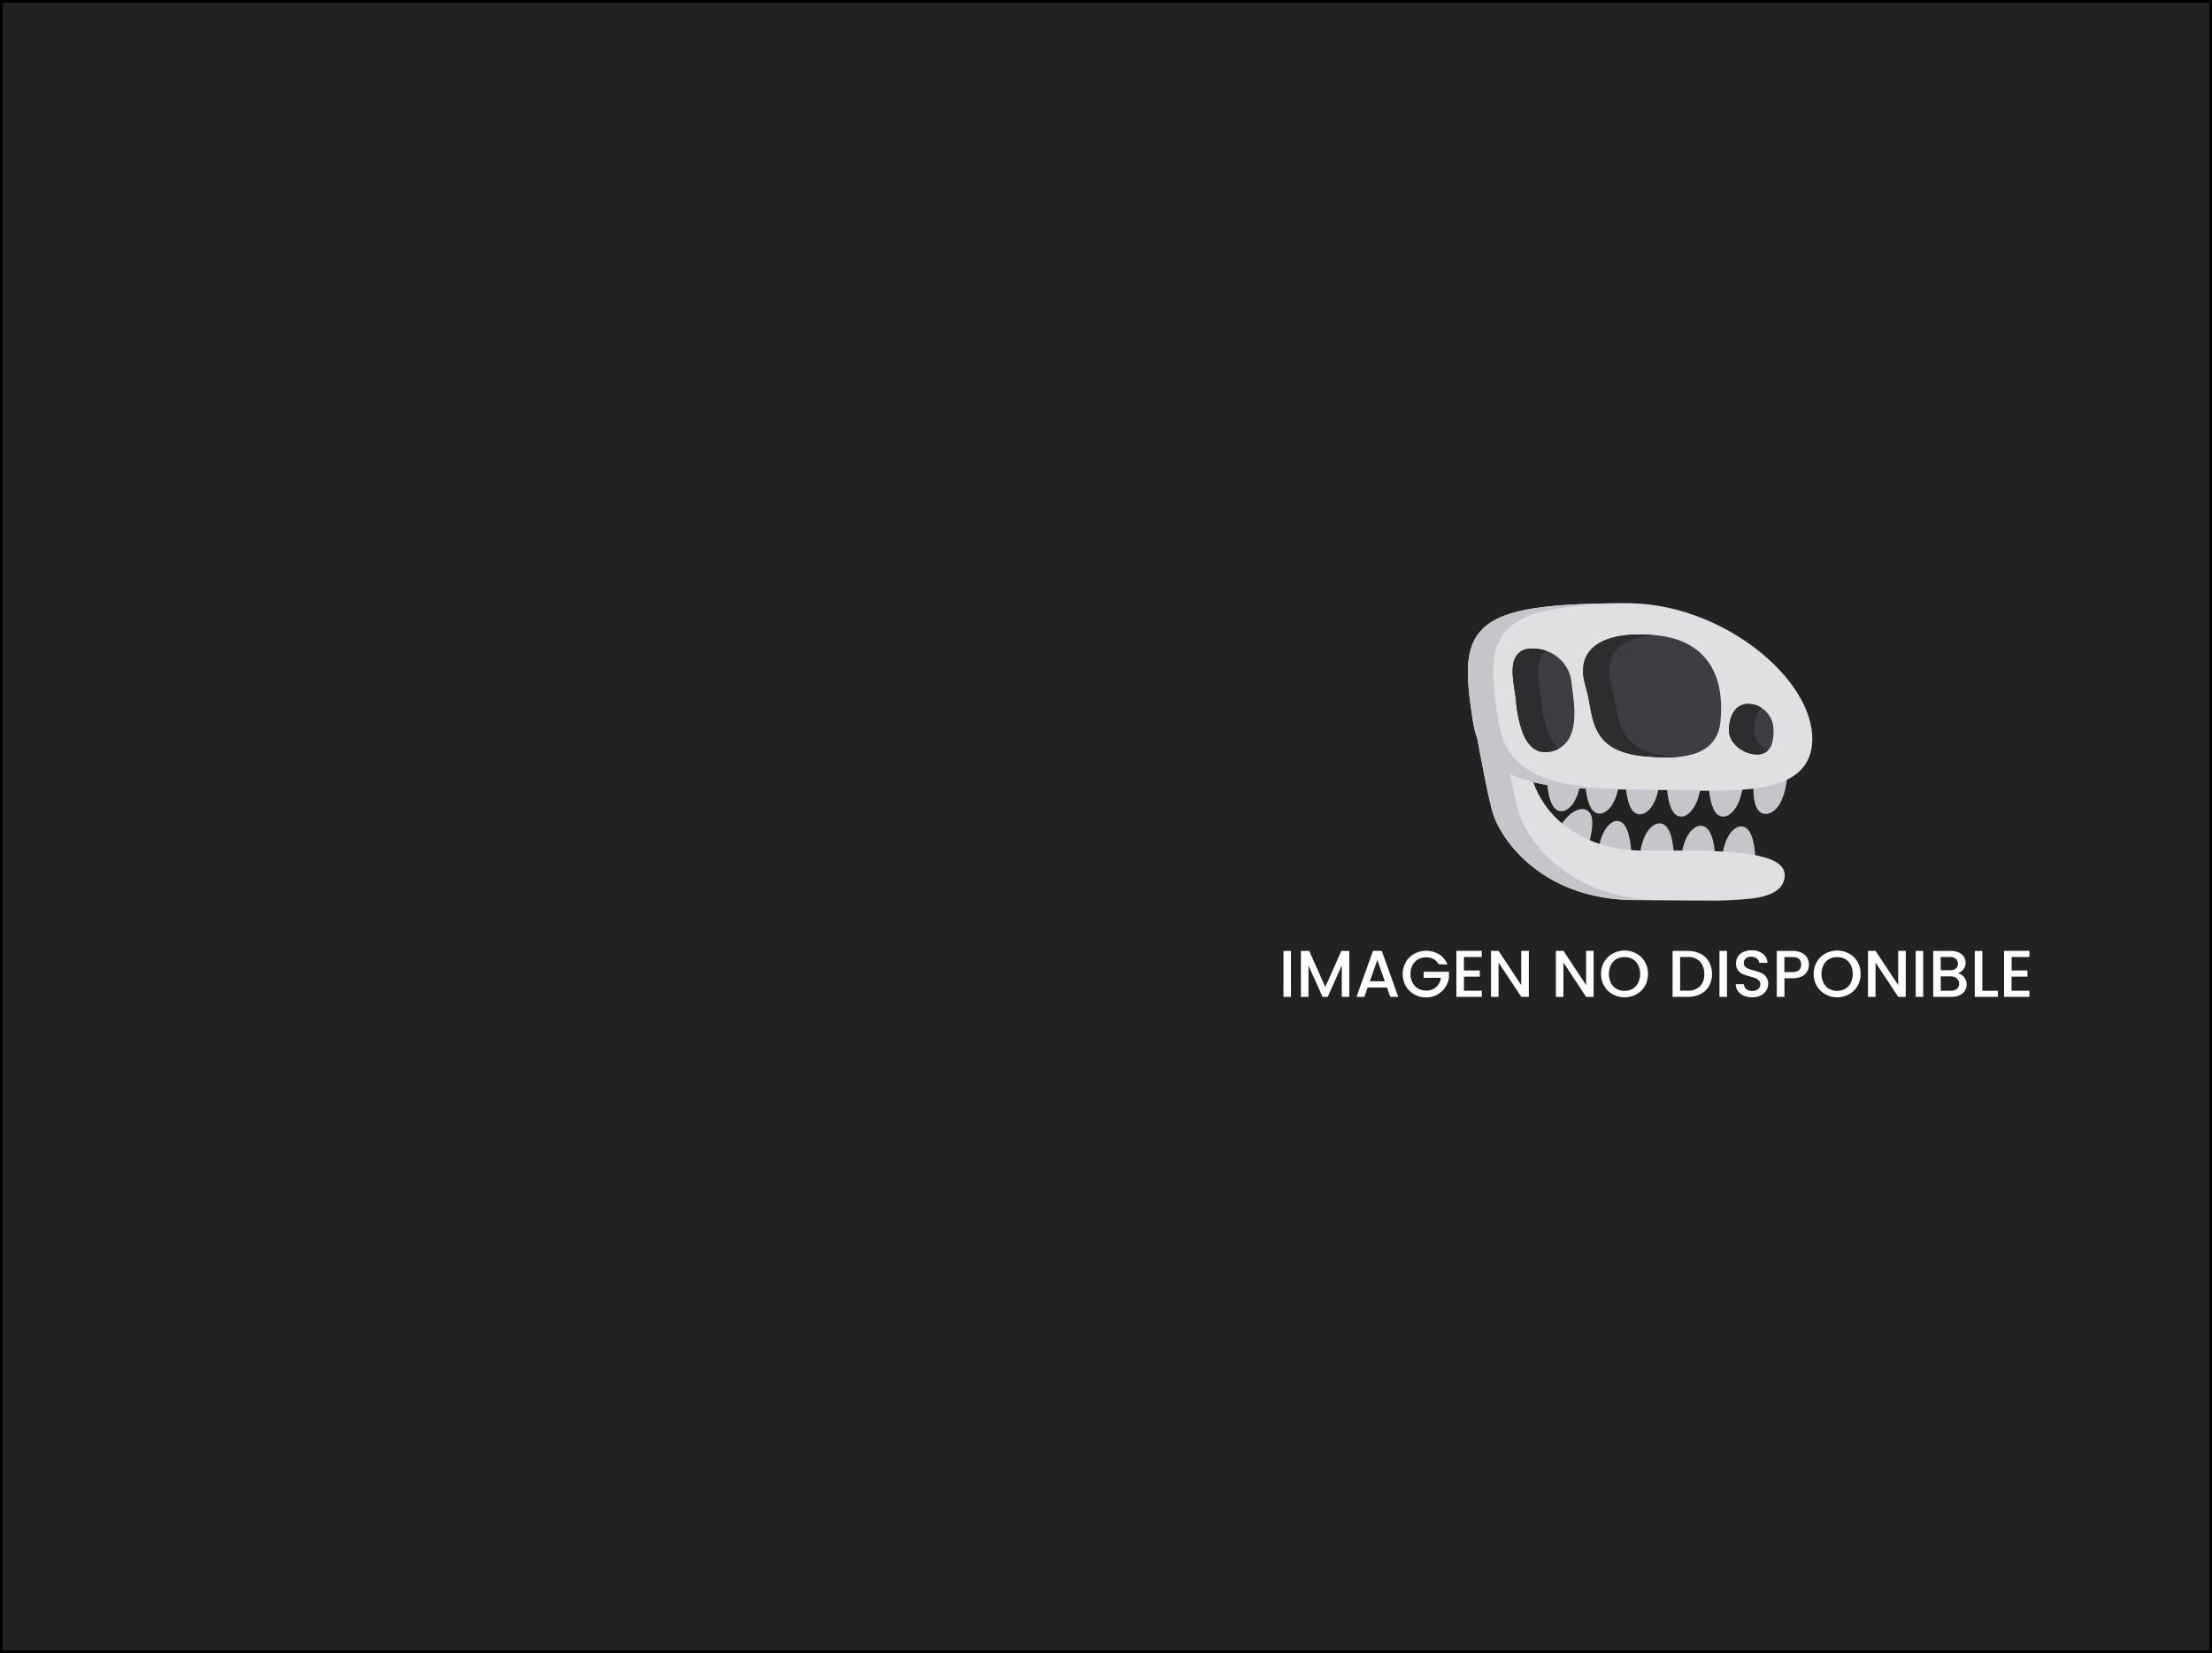
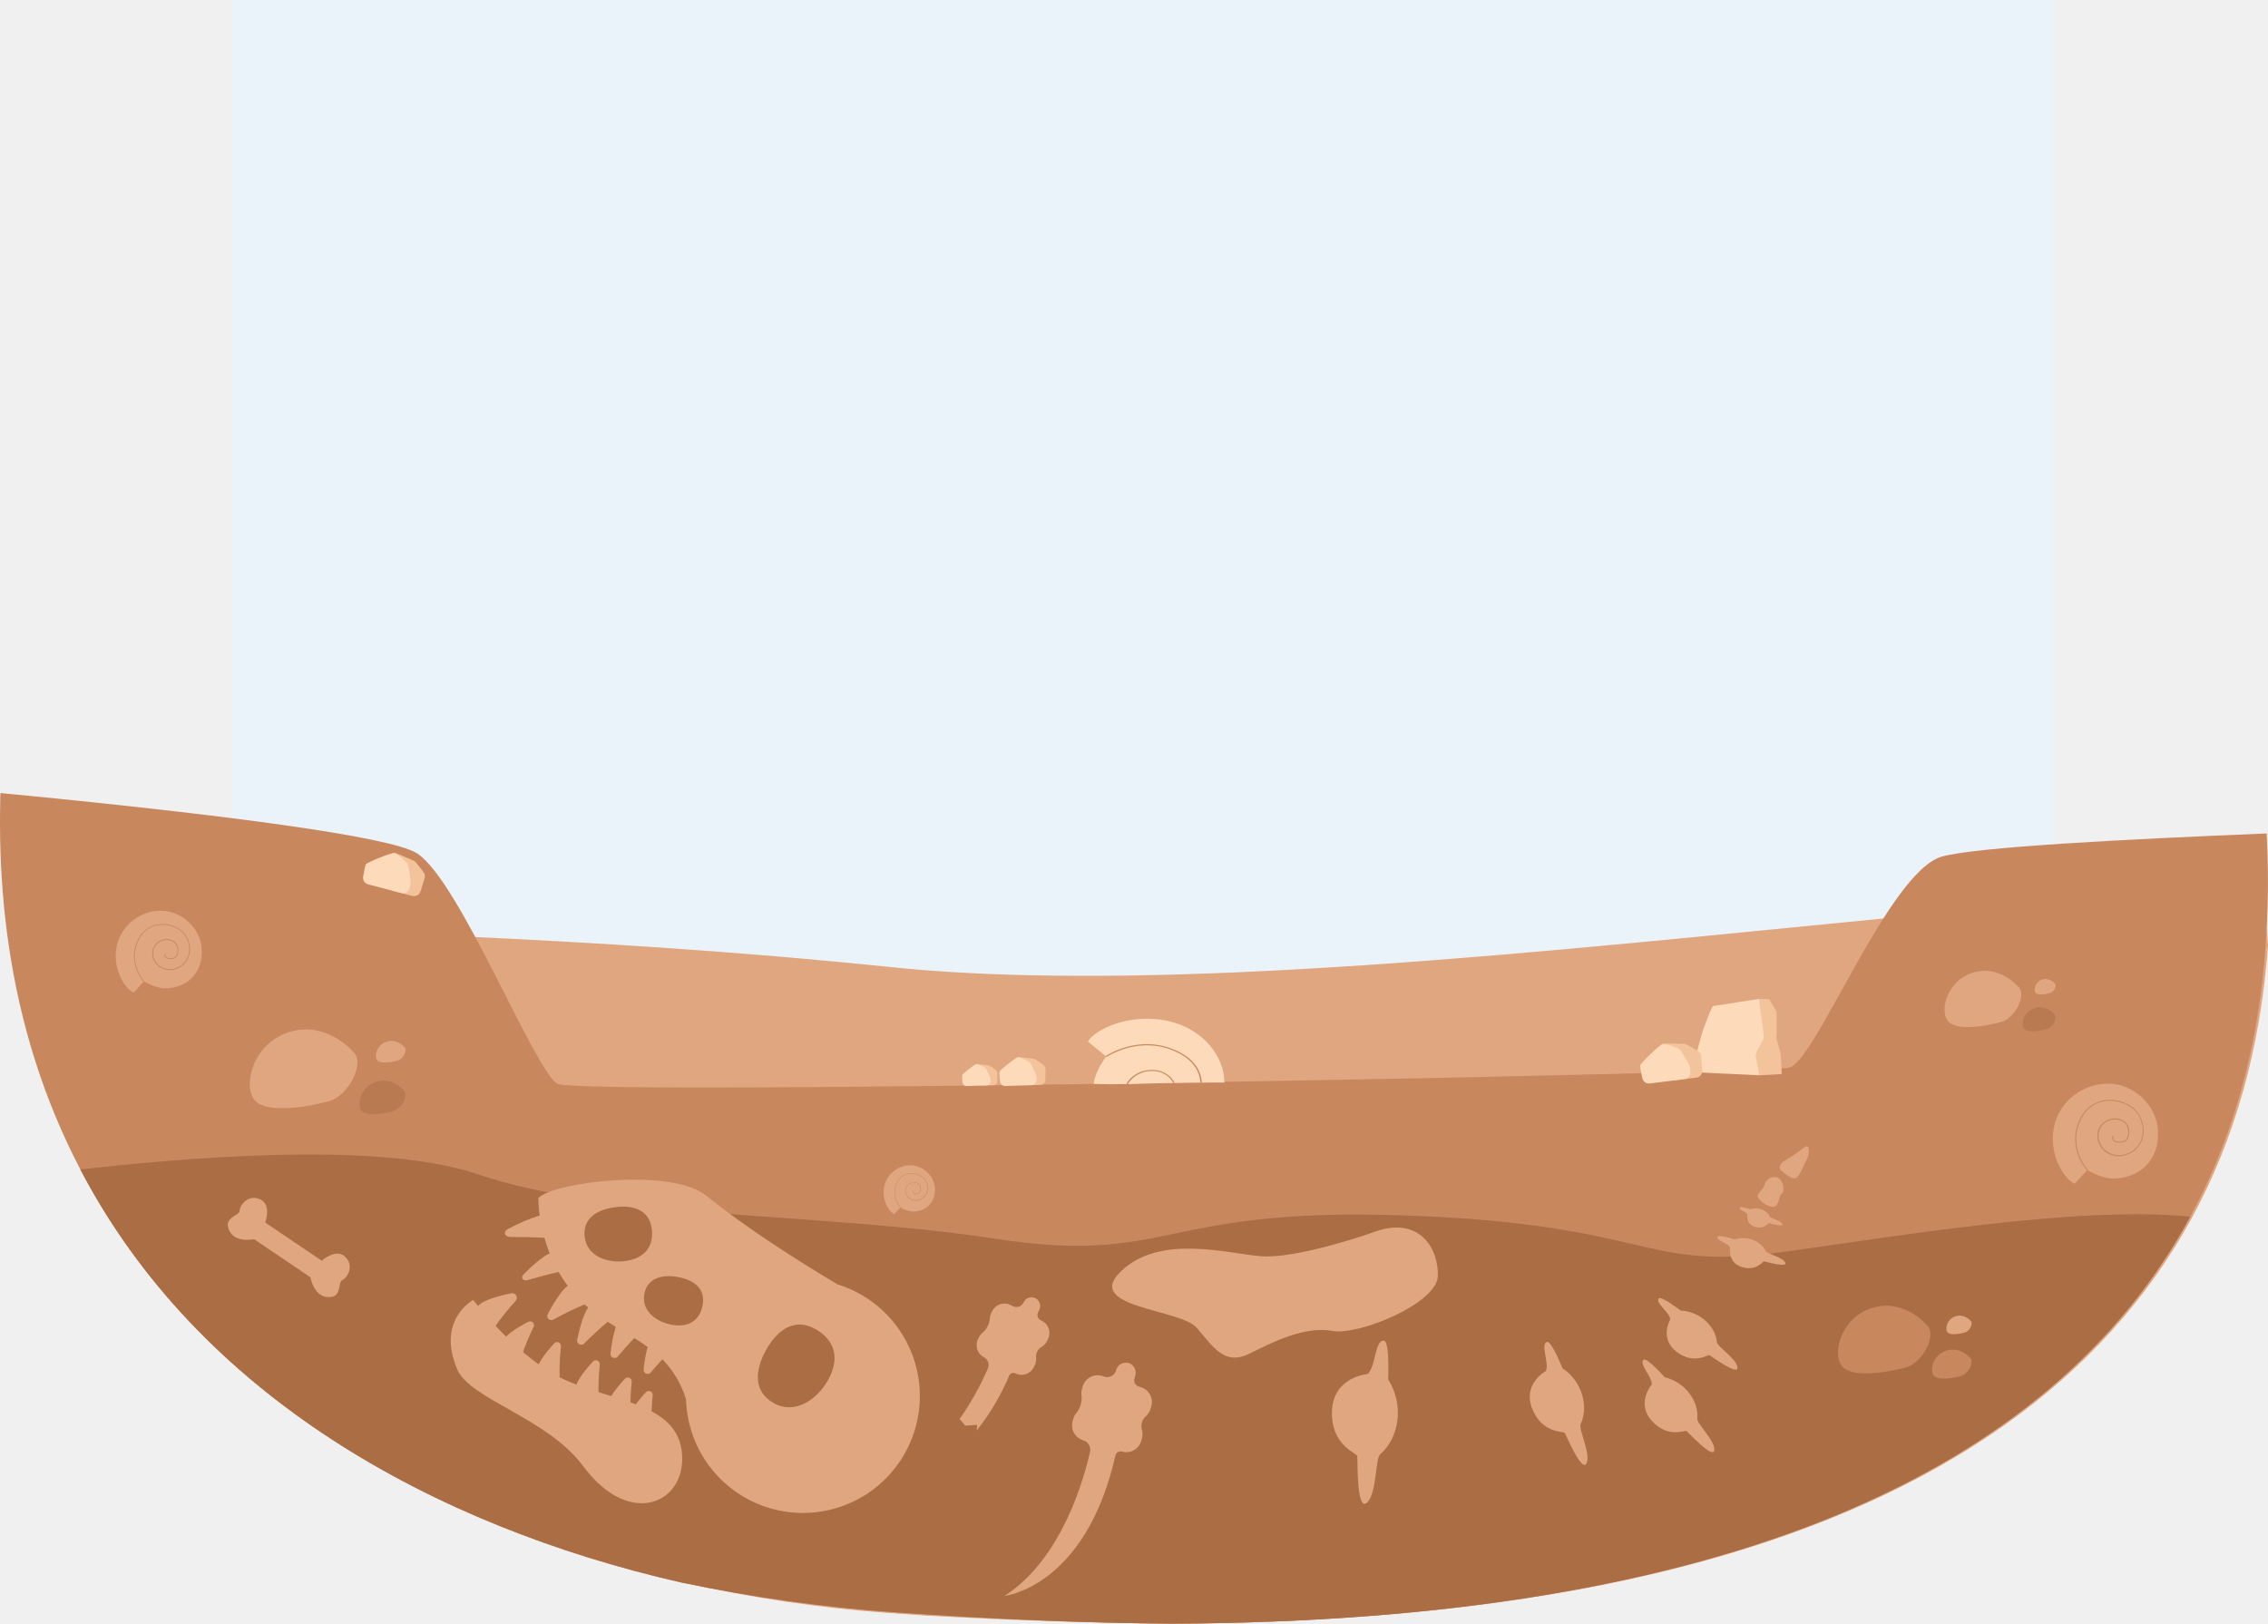
- <svg xmlns="http://www.w3.org/2000/svg" id="Capa_1" data-name="Capa 1" viewBox="0 0 803 600">
+ <svg xmlns="http://www.w3.org/2000/svg" id="Capa_1" data-name="Capa 1" viewBox="0 0 1000 715.85">
+   <rect x="102.29" width="803" height="600" fill="#ebf3fa" />
+   <path d="M72.5,109.5" transform="translate(102.29)" fill="#963" stroke="#000" stroke-miterlimit="10" />
+   <path d="M897.71,416.6q-.54,7.61-1.39,15h0q-.66,5.82-1.52,11.54C869.6,612,720.12,714.61,415.64,715.84q-51.75-.35-108.82-3.48-9.15-.6-18.45-1.29a603.33,603.33,0,0,1-89.61-13.45C65.14,667-60.16,588-93,440.94q-2.77-12.48-4.66-25.6h0c-.21-1.43-.4-2.87-.59-4.31-.13-1-.25-2-.37-2.95,9.45,0,19.73.11,30.75.23,90.24.9,229.37,4.7,357.78,18,18.94,2,39.25,3.13,60.61,3.63,28.83.67,59.58.15,91.51-1.21,151.08-6.44,328.47-31.61,452.91-37Q896.82,404.36,897.71,416.6Z" transform="translate(102.29)" fill="#dfa680" />
+   <path d="M895.31,431.65h0q-.66,5.82-1.52,11.54c-5,33.83-15.1,65-30.38,93.23-61,112.62-205.33,178.42-448.78,179.42q-57.35-.45-121.2-4.92a706.21,706.21,0,0,1-95.68-13.3C88.81,672.69-14.6,615.52-66.87,515.57-82.33,486-93.32,452.68-98.64,415.34h0c-.21-1.43-.4-2.87-.59-4.31q-.48-3.69-.89-7.44h0c-.17-1.56-.33-3.13-.47-4.7a390.06,390.06,0,0,1-1.58-46.24c0-1,0-2,.08-3,9.27.88,20.72,2,33.35,3.3,57.11,5.87,138.32,15.42,150.4,23.32,18.93,12.38,51.73,96.07,61.92,101.57s531.31-4.42,543-7.14,43.86-86.2,67.2-93c14.59-4.25,80.13-7.65,143.34-10.24A391.83,391.83,0,0,1,895.31,431.65Z" transform="translate(102.29)" fill="#c9875e" />
+   <path d="M863.41,536.43c-61,112.62-205.33,178.42-448.78,179.42q-57.35-.45-121.2-4.92a706.21,706.21,0,0,1-95.68-13.3C88.81,672.69-14.6,615.52-66.87,515.57c39.15-4.21,129.17-13.4,175.13,2.12,58.85,19.87,150.81,16.63,228.26,28.46s72-14.23,181.45-10.26S620.67,560.68,683.85,552C732.2,545.31,814.83,531.37,863.41,536.43Z" transform="translate(102.29)" fill="#aa6d44" />
  <g>
-     <rect x="0.5" y="0.5" width="802" height="599" style="fill: #222" />
-     <path d="M802,1V599H1V1H802m1-1H0V600H803V0Z" />
+     <rect x="4.98" y="546.22" width="38.01" height="8.84" transform="translate(414.57 80.89) rotate(34.03)" fill="#dfa680" />
+     <path d="M14.67,539s2.91-7.84-2.19-10.21-9,2.14-9.18,5.27c-.09,1.57-5.94,2.7-5.09,6.73,1.64,7.77,11.51,5.54,11.51,5.54Z" transform="translate(102.29)" fill="#dfa680" />
+     <path d="M39.56,555.83s6.19-5.63,10.29-1.78,1.38,9.16-1.46,10.49c-1.42.66-.28,6.51-4.34,7.22-7.82,1.39-9.44-8.6-9.44-8.6Z" transform="translate(102.29)" fill="#dfa680" />
+   </g>
+   <path d="M359.78,590.42l-.45.89a5.92,5.92,0,0,1-2.3,2.45,5.11,5.11,0,0,0-2.49,4.92,6,6,0,0,1-.61,3.3l-.45.89a6,6,0,0,1-6.18,3.22,5.84,5.84,0,0,1-1.86-.59,2,2,0,0,0-2.76,1,103.76,103.76,0,0,1-14.33,24.22l.16-2.54-5.23.37-2.45-2.94a127.75,127.75,0,0,0,12.46-22.29,4.17,4.17,0,0,0,.27-1,3.8,3.8,0,0,0-2-3.91,6,6,0,0,1-2.63-8l.45-.89a5.75,5.75,0,0,1,1.47-1.86,9.41,9.41,0,0,0,3.31-6.52,5.93,5.93,0,0,1,.62-2.29l.45-.89a6,6,0,0,1,8-2.62l1.07.54a3.44,3.44,0,0,0,4.63-1.52l.16-.29a3.86,3.86,0,0,1,5.63-1.44,4,4,0,0,1,1.19,5l-.5,1a2.55,2.55,0,0,0,1.12,3.42l.62.31A6,6,0,0,1,359.78,590.42Z" transform="translate(102.29)" fill="#dfa680" />
+   <path d="M400.69,611.57l-.77-.23a2.89,2.89,0,0,1-2-3.59l.35-1.2a4.53,4.53,0,0,0-2.41-5.42,4.42,4.42,0,0,0-6,2.8l-.11.37a3.94,3.94,0,0,1-4.88,2.69l-1.32-.39a6.85,6.85,0,0,0-8.46,4.67l-.32,1.09a6.91,6.91,0,0,0-.22,2.7,10.74,10.74,0,0,1-2.32,8,6.68,6.68,0,0,0-1.26,2.39l-.32,1.1a6.85,6.85,0,0,0,4.67,8.46h0a4.33,4.33,0,0,1,3,5.1c-2.67,11.89-12.48,47.33-37.71,63.5,0,0,35.7-3.7,48.93-61.93a2.31,2.31,0,0,1,2.89-1.7h0a6.87,6.87,0,0,0,8.47-4.67l.31-1.09a6.78,6.78,0,0,0,0-3.84,5.8,5.8,0,0,1,1.75-6,6.76,6.76,0,0,0,2.06-3.24l.32-1.09A6.84,6.84,0,0,0,400.69,611.57Z" transform="translate(102.29)" fill="#dfa680" />
+   <g>
+     <path d="M280.35,658.38a51.54,51.54,0,0,0,6.4-80.72l0,0A51.6,51.6,0,0,0,267,566.26c-16.58-9.88-40.23-24.79-57.74-39-15.41-12.54-66.66-6.23-74.17.85a53.25,53.25,0,0,0,.57,7.78A80.29,80.29,0,0,0,121.42,542c-2,1.09-1.15,3.37,1.33,3.37,4.51,0,10.3.1,15,.37a67.42,67.42,0,0,0,2.31,6.85c-3.55,1.63-8.3,6-11.6,9.38-1.32,1.35-.08,3,1.85,2.43,4.16-1.24,9.74-2.77,13.7-3.58a62.12,62.12,0,0,0,4,6.06c-3.07,2.39-6.49,8.12-8.76,12.43a1.81,1.81,0,0,0,2.62,2.38,146.71,146.71,0,0,1,13.56-6.6l1.59,1.38c-2.22,3.23-3.85,9.54-4.82,14.21a1.82,1.82,0,0,0,3.19,1.55c3-3,7.13-6.89,10.29-9.43,1.17.75,2.34,1.48,3.52,2.19a61.43,61.43,0,0,0-2.3,11.68,1.81,1.81,0,0,0,3.3,1.26c2.1-2.45,4.75-5.47,7.17-8,2,1.24,4,2.53,5.86,3.9a70.43,70.43,0,0,0-1.75,9.85,1.81,1.81,0,0,0,3.3,1.26c1.47-1.72,3.2-3.71,5-5.63A42.73,42.73,0,0,1,200.19,617v0a51.56,51.56,0,0,0,80.15,41.39ZM173.55,555.93c-8.14,1.13-16.86-2.14-18-10.29s5-12.27,13.19-13.39,15.19,1.21,16.31,9.35S181.7,554.81,173.55,555.93Zm20.6,28.18c-7.14-1.2-13.59-6.23-12.39-13.35s7.45-9,14.59-7.78,12.42,5,11.22,12.14S201.28,585.31,194.15,584.11ZM239,618.7c-9.06-5-8.59-14.33-3.59-23.39s12.65-14.42,21.71-9.41,10.79,13.34,5.78,22.39S248.05,623.7,239,618.7Z" transform="translate(102.29)" fill="#dfa680" />
+     <g>
+       <path d="M106.36,573.13s15.52,20.52,34.14,31.9c21.12,12.91,54.31,11.3,57.71,34.14s-22.2,35.77-43.41,7.19C138.92,625,104.91,617,99.3,603.71,90,581.78,106.36,573.13,106.36,573.13Z" transform="translate(102.29)" fill="#dfa680" />
+       <path d="M125.13,573.45a2,2,0,0,0-1.86-3.26c-6.06,1.19-14.88,3.49-15.46,7-.88,5.31,5.78,11.43,8,7.93A115.67,115.67,0,0,1,125.13,573.45Z" transform="translate(102.29)" fill="#dfa680" />
+       <path d="M133,585a1.7,1.7,0,0,0-2.32-2.25c-4.73,2.43-11.48,6.45-11.12,9.45.54,4.6,7.51,8.07,8.51,4.65A97.92,97.92,0,0,1,133,585Z" transform="translate(102.29)" fill="#dfa680" />
+       <path d="M145.06,593.62a1.71,1.71,0,0,0-3-1.32c-3.61,3.9-8.56,10-7.2,12.69,2.08,4.14,9.82,5,9.59,1.45A96.45,96.45,0,0,1,145.06,593.62Z" transform="translate(102.29)" fill="#dfa680" />
+       <path d="M162.17,601.59a1.75,1.75,0,0,0-3-1.35c-3.69,4-8.76,10.23-7.37,13,2.13,4.23,10,5.12,9.82,1.48A99.39,99.39,0,0,1,162.17,601.59Z" transform="translate(102.29)" fill="#dfa680" />
+       <path d="M176.25,609.22a1.74,1.74,0,0,0-3-1.35c-3.7,4-8.77,10.22-7.38,13,2.13,4.23,10.06,5.12,9.82,1.48A101.13,101.13,0,0,1,176.25,609.22Z" transform="translate(102.29)" fill="#dfa680" />
+       <path d="M185.51,615.16a1.74,1.74,0,0,0-3-1.35c-3.7,4-8.77,10.22-7.38,13,2.14,4.23,10.06,5.12,9.82,1.48A101.13,101.13,0,0,1,185.51,615.16Z" transform="translate(102.29)" fill="#dfa680" />
+     </g>
+   </g>
+   <path d="M502.29,543.62c-1.33.52-33.58,11.55-48.81,10.22s-44.23-9.71-61.38,6.52,25.88,16.63,33.21,25,12.21,17,23.37,11.42,24.66-12.15,36.42-10,46-12.1,46.56-24S523.7,535.11,502.29,543.62Z" transform="translate(102.29)" fill="#dfa680" />
+   <g>
+     <path d="M500.7,605.79S485.56,606.93,485,622.1s11,18.6,11.17,19.83-.43,24.43,4.13,20.69,3.74-19.61,6-21.54c8.17-6.91,10.77-21.44,3.49-32.92,0,0,.72-16.79-1.85-17.07C503.8,590.65,504.44,602.44,500.7,605.79Z" transform="translate(102.29)" fill="#dfa680" />
+     <path d="M579.31,604.46s-10.45,5.66-6,16.69,13.8,9.79,14.33,10.6,7.51,17.59,9.58,13.46-3.61-15.21-2.59-17.32c3.63-7.55.83-18.77-8-24.64,0,0-4.87-12.23-6.79-11.61C576.68,592.65,580.91,600.87,579.31,604.46Z" transform="translate(102.29)" fill="#dfa680" />
+     <path d="M626,610.45s-7.09,8,0,15.95,14.66,4,15.36,4.55,11.74,12.55,12.22,8.43-7.72-11.74-7.51-13.84c.75-7.48-5.05-16.1-14.34-18.33,0,0-7.87-8.84-9.3-7.72C620.14,601.28,626.23,606.92,626,610.45Z" transform="translate(102.29)" fill="#dfa680" />
+     <path d="M634.18,581.66s-5,8.36,2.72,14.3,13.81,1.13,14.53,1.49,12.65,9.26,12.38,5.49-8.9-9.22-9.07-11.14c-.59-6.84-7.25-13.58-16-14,0,0-8.54-6.6-9.63-5.36C627.39,574.43,633.81,578.46,634.18,581.66Z" transform="translate(102.29)" fill="#dfa680" />
+     <path d="M660.53,550s-1.24,6.64,5.2,8.63,9.25-2.59,9.79-2.53,10.45,3,9.36.58-8-3.84-8.56-5c-2-4.3-8-7.07-13.74-5.26,0,0-7.13-2.22-7.54-1.15C654.38,547,659.52,548,660.53,550Z" transform="translate(102.29)" fill="#dfa680" />
+     <path d="M668.18,535.42s-.79,4.19,3.28,5.45,5.84-1.64,6.19-1.6,6.6,1.88,5.92.37-5.06-2.43-5.42-3.19c-1.28-2.72-5-4.47-8.68-3.32,0,0-4.5-1.41-4.76-.73C664.29,533.48,667.53,534.16,668.18,535.42Z" transform="translate(102.29)" fill="#dfa680" />
+     <path d="M693.32,505.84a81.71,81.71,0,0,1-8.48,5.76c-2.9,1.49-2.83,3.92-1.65,4.62s4.87,4.46,6.69,2.94,3.24-5.87,4.48-8S695.94,503.89,693.32,505.84Z" transform="translate(102.29)" fill="#dfa680" />
+     <path d="M680.3,518.91a4.53,4.53,0,0,0-4.51,3.29c-1.1,3.51-3.65,3.53-2.89,5.66s6.2,5.48,7.9,3.75,1.09-4.42,2.53-5.37S684.18,519.22,680.3,518.91Z" transform="translate(102.29)" fill="#dfa680" />
  </g>
  <g>
-     <g>
-       <path d="M636.6,284.12a1.83,1.83,0,0,1,1.37-1.64l8.53-2.2a1.82,1.82,0,0,1,1.63.38,1.79,1.79,0,0,1,.65,1.54c-.09,1.09-1,10.68-6.14,12.88a4.24,4.24,0,0,1-1.63.35,3.29,3.29,0,0,1-2-.63C636.22,292.79,636.46,286.12,636.6,284.12Z" style="fill: #c6c5ca" />
-       <path d="M625.15,310.72c.57-3.66,1.93-8.41,5.14-10.27a3.23,3.23,0,0,1,3.23-.13c.78.41,3.15,1.67,3.8,11.5a1.81,1.81,0,0,1-.6,1.48,1.78,1.78,0,0,1-1.22.47,1.51,1.51,0,0,1-.3,0c-2.35-.39-5.16-.7-8.37-.92a1.8,1.8,0,0,1-1.3-.68A1.84,1.84,0,0,1,625.15,310.72Z" style="fill: #c6c5ca" />
-       <path d="M610.43,310.26c.44-2.95,1.72-8.2,5.28-10.11a3.35,3.35,0,0,1,3.26,0c2,1.1,3.25,4.62,3.7,10.45a1.83,1.83,0,0,1-.5,1.41,1.85,1.85,0,0,1-1.33.56h-.06c-2.59-.09-5.39-.14-8.55-.16a1.81,1.81,0,0,1-1.38-.64A1.83,1.83,0,0,1,610.43,310.26Z" style="fill: #c6c5ca" />
-       <path d="M580.23,308.35c.6-3.5,2-8,5-9.84a3.21,3.21,0,0,1,3.23-.15c2.12,1.13,3.4,5.09,3.82,11.78a1.86,1.86,0,0,1-.57,1.44,1.84,1.84,0,0,1-1.26.5h-.19a54.43,54.43,0,0,1-8.77-1.65A1.83,1.83,0,0,1,580.23,308.35Z" style="fill: #c6c5ca" />
-       <path d="M565.91,300.67c1.66-2.88,4.38-6.42,7.9-6.95a3.32,3.32,0,0,1,3.11,1.06c1.12,1.28,1.39,3.45.88,6.85a38.84,38.84,0,0,1-1.11,4.93,1.82,1.82,0,0,1-1,1.15,1.76,1.76,0,0,1-1.53,0,43.9,43.9,0,0,1-7.77-4.65A1.85,1.85,0,0,1,565.91,300.67Z" style="fill: #c6c5ca" />
-       <path d="M595.3,310.41a25.46,25.46,0,0,1,1-4.81c1-3.15,2.48-5.27,4.41-6.3a3.33,3.33,0,0,1,3.29,0c1.47.82,2.46,2.78,3.11,6.14a41.45,41.45,0,0,1,.61,5,1.85,1.85,0,0,1-1.82,1.93l-3.67,0-5.11,0h0a1.84,1.84,0,0,1-1.82-2Z" style="fill: #c6c5ca" />
-       <path d="M562.13,282.05a1.82,1.82,0,0,1,1.51-.48c2.53.36,5.26.64,8.37.85a1.83,1.83,0,0,1,1.68,2.14c-.59,3.36-2,7.73-5.17,9.45a3.61,3.61,0,0,1-1.71.45,3.28,3.28,0,0,1-1.55-.4c-2-1.11-3.26-4.66-3.7-10.54A1.77,1.77,0,0,1,562.13,282.05Z" style="fill: #c6c5ca" />
-       <path d="M576,283.26a1.88,1.88,0,0,1,1.4-.56c2.55.1,5.33.16,8.49.2a1.79,1.79,0,0,1,1.38.65,1.81,1.81,0,0,1,.41,1.47c-.46,2.87-1.75,8-5.24,9.84a3.61,3.61,0,0,1-1.71.45,3.19,3.19,0,0,1-1.53-.39c-.74-.41-3-1.63-3.7-10.24A1.86,1.86,0,0,1,576,283.26Z" style="fill: #c6c5ca" />
-       <path d="M590.6,283.52a1.79,1.79,0,0,1,1.34-.59h0c2.56,0,5.3,0,8.6.09a1.83,1.83,0,0,1,1.78,2.1c-.45,2.92-1.74,8.1-5.26,10a3.63,3.63,0,0,1-1.71.46,3.27,3.27,0,0,1-1.54-.4c-.74-.4-3-1.63-3.69-10.25A1.82,1.82,0,0,1,590.6,283.52Z" style="fill: #c6c5ca" />
-       <path d="M605.57,283.71a1.85,1.85,0,0,1,1.37-.56H607c3,.07,5.8.13,8.59.17a1.83,1.83,0,0,1,1.79,2.07c-1,7.48-4.06,9.88-5.34,10.57a3.61,3.61,0,0,1-1.71.45,3.22,3.22,0,0,1-1.56-.41c-2.07-1.15-3.32-4.82-3.72-10.9A1.87,1.87,0,0,1,605.57,283.71Z" style="fill: #c6c5ca" />
-       <path d="M620.81,283.94a1.88,1.88,0,0,1,1.33-.59c3.26,0,6.07-.11,8.61-.26a1.78,1.78,0,0,1,1.44.57,1.81,1.81,0,0,1,.49,1.47c-.9,7.66-4.06,10.12-5.37,10.83a3.67,3.67,0,0,1-1.71.45A3.22,3.22,0,0,1,624,296c-2-1.12-3.29-4.72-3.71-10.69A1.82,1.82,0,0,1,620.81,283.94Z" style="fill: #c6c5ca" />
-     </g>
-     <path d="M537.25,229.31c6.55-7.64,20.59-10.35,53.66-10.35,15.66,0,32.41,5.87,46,16.11,13.13,9.92,21,22.3,21,33.12,0,4.78-1.5,8.67-4.46,11.57-6.24,6.1-18.23,7.26-32.83,7.26-4.34,0-8.9-.1-13.61-.21-5-.11-10.07-.23-15.2-.23-14.92,0-26.35-.47-35.19-2.63a34.42,34.42,0,0,0,11,15.39c7.63,6.17,17.78,9.42,29.37,9.42l5.22,0c20.46-.16,39.25.15,44.29,5.53a4.88,4.88,0,0,1,1.4,3.78c-.43,5.86-7,7.41-11.82,8.06a138.73,138.73,0,0,1-17.27.75c-3.32,0-6.91,0-10.76-.07-4.6,0-9.35-.09-14.55-.09-14.49,0-27.38-4.22-37.29-12.2-7.86-6.33-12.41-13.8-14.06-18.68s-4.6-20.84-5.84-27.72a31.81,31.81,0,0,1-1.59-6.24C532.42,247.19,531.28,236.28,537.25,229.31Z" style="fill: #e0e0e2" />
-     <path d="M537.25,229.31c6.55-7.64,20.59-10.35,53.66-10.35.75,0,1.51,0,2.27,0-28.11.38-40.61,3.22-46.68,10.3s-4.83,17.88-2.56,32.54c1.65,10.7,7.3,17.35,17.75,20.92,9.33,3.18,22,3.81,39.31,3.81,5.14,0,10.25.12,15.2.23,2.93.07,5.81.13,8.61.17-1.39,0-2.81,0-4.25,0-4.34,0-8.9-.1-13.61-.21-5-.11-10.07-.23-15.2-.23-17.35,0-30-.63-39.31-3.81a34.61,34.61,0,0,1-4.27-1.77c1.2,6.06,2.51,12.14,3.41,14.81,1.64,4.88,6.2,12.35,14,18.68,9.91,8,22.81,12.2,37.29,12.2h-9.45c-14.49,0-27.38-4.22-37.29-12.2-7.85-6.33-12.41-13.8-14-18.68s-4.61-20.84-5.85-27.72a31.81,31.81,0,0,1-1.59-6.24C532.42,247.19,531.28,236.28,537.25,229.31Z" style="fill: #c6c5ca" />
-     <path d="M634.71,255.48a9.38,9.38,0,0,1,9.1,9.18,15.94,15.94,0,0,1-.7,5.71,5.25,5.25,0,0,1-5.29,3.48c-4.69,0-10.14-3.8-10.14-8.7C627.68,259.18,630.37,255.48,634.71,255.48Z" style="fill: #3e3d42" />
-     <path d="M634.71,255.48a8.82,8.82,0,0,1,4.87,1.52c-1.82,1.62-2.86,4.45-2.86,8.15,0,3.11,2.21,5.78,5,7.31a5.57,5.57,0,0,1-3.92,1.39c-4.69,0-10.14-3.8-10.14-8.7C627.68,259.18,630.37,255.48,634.71,255.48Z" style="fill: #2d2d30" />
-     <path d="M577.11,236.28c5.24-6.44,17.3-6.33,24-5.7,7.8.73,13.82,3.49,17.87,8.19,4.64,5.38,6.52,13.15,5.59,23.1-.56,5.89-3.72,9.83-9.4,11.71a32.89,32.89,0,0,1-10.32,1.35c-2.35,0-5-.14-7.88-.41-16.75-1.58-18.36-10.35-19.91-18.83a57.24,57.24,0,0,0-1.5-6.68h0C574,243.78,574.49,239.5,577.11,236.28Z" style="fill: #3e3d42" />
-     <path d="M577.11,236.28c5-6.16,16.25-6.33,23.11-5.78-5.29.5-10.66,2-13.71,5.78-2.62,3.22-3.14,7.5-1.53,12.73h0a57.24,57.24,0,0,1,1.5,6.68c1.55,8.48,3.16,17.25,19.91,18.83,1,.09,1.92.17,2.83.23-1.34.12-2.78.18-4.34.18-2.35,0-5-.14-7.88-.41-16.75-1.58-18.36-10.35-19.91-18.83a57.24,57.24,0,0,0-1.5-6.68h0C574,243.78,574.49,239.5,577.11,236.28Z" style="fill: #2d2d30" />
-     <path d="M550.72,237.69a6,6,0,0,1,4.39-2.23c7.73-.69,14.62,4.74,15.36,12.11.07.73.18,1.58.31,2.56.76,5.69,1.9,14.28-2.07,19.24a9.88,9.88,0,0,1-7.18,3.6c-.22,0-.45,0-.68,0-2.57,0-5.85-1.33-8.09-7.05a44.18,44.18,0,0,1-2.43-11.6h0c-.11-1.1-.3-2.32-.49-3.61C549.09,245.82,548.32,240.73,550.72,237.69Z" style="fill: #3e3d42" />
-     <path d="M550.72,237.69a6,6,0,0,1,4.39-2.23,14.68,14.68,0,0,1,6.43.86,5.54,5.54,0,0,0-1.57,1.37c-2.39,3-1.63,8.13-.88,13.05.19,1.29.38,2.51.49,3.62h0A44.19,44.19,0,0,0,562,266a12.42,12.42,0,0,0,4,5.72,11.18,11.18,0,0,1-4.47,1.3c-.22,0-.45,0-.68,0-2.57,0-5.85-1.33-8.09-7.05a44.19,44.19,0,0,1-2.43-11.59h0c-.11-1.11-.3-2.33-.49-3.62C549.09,245.82,548.32,240.73,550.72,237.69Z" style="fill: #2d2d30" />
+     <path d="M803.6,495.74c2.67-10.59,12.76-18,23.69-18s21.17,9.35,21.89,20.26c.94,14.19-8.9,21.63-19.83,21.61-3.6,0-8.44-2.06-11.34-3.74l-5.54,6C807.92,520,800.34,508.64,803.6,495.74Z" transform="translate(102.29)" fill="#dfa680" />
+     <path d="M817.85,516c-.09-.1-9.4-10.57-2.82-23a14.25,14.25,0,0,1,13.22-8.09c5.54.07,11,3.09,13,7.18a13.18,13.18,0,0,1,.77,10.94,10.78,10.78,0,0,1-6.64,6.12,9.88,9.88,0,0,1-9-1.06,9,9,0,0,1-3.91-7.05,7.45,7.45,0,0,1,2.92-6.3,8.09,8.09,0,0,1,7.34-1.27,5.51,5.51,0,0,1,3.79,5.44c.06,2.11-.79,4-2,4.43-2,.75-4,.59-4.93-.41a2,2,0,0,1-.36-2.23l.4.17a1.56,1.56,0,0,0,.27,1.76c.7.72,2.35,1.1,4.47.31,1-.39,1.78-2.12,1.73-4,0-.94-.36-4.07-3.49-5a7.66,7.66,0,0,0-6.95,1.2A7,7,0,0,0,823,501a8.64,8.64,0,0,0,3.72,6.71,9.46,9.46,0,0,0,8.59,1,10.32,10.32,0,0,0,6.38-5.87,12.72,12.72,0,0,0-.76-10.59c-1.95-3.95-7.28-6.87-12.67-6.94h-.17a13.8,13.8,0,0,0-12.66,7.86c-6.44,12.18,2.67,22.43,2.76,22.53Z" transform="translate(102.29)" fill="#c9875e" />
  </g>
  <g>
-     <path d="M468.65,345.16v16.68h-2.73V345.16Z" style="fill: #fff" />
-     <path d="M489.82,345.16v16.68h-2.73V350.41L482,361.84h-1.9L475,350.41v11.43h-2.74V345.16h3l5.85,13.08,5.83-13.08Z" style="fill: #fff" />
-     <path d="M503.48,358.43h-7l-1.2,3.41h-2.85l6-16.71h3.17l6,16.71h-2.88Zm-.77-2.23L500,348.45l-2.74,7.75Z" style="fill: #fff" />
-     <path d="M522.22,350a4.45,4.45,0,0,0-1.8-1.89,5.45,5.45,0,0,0-2.66-.63,5.85,5.85,0,0,0-3,.74,5.22,5.22,0,0,0-2,2.11,7.18,7.18,0,0,0,0,6.35,5.21,5.21,0,0,0,2,2.13,5.85,5.85,0,0,0,3,.74,5.22,5.22,0,0,0,3.62-1.25,5.43,5.43,0,0,0,1.71-3.38h-6.27v-2.19H526v2.14a8.07,8.07,0,0,1-1.38,3.58,8.26,8.26,0,0,1-2.9,2.6,8.16,8.16,0,0,1-4,1,8.62,8.62,0,0,1-4.3-1.09,8.17,8.17,0,0,1-3.08-3,9,9,0,0,1,0-8.78,8.13,8.13,0,0,1,3.09-3,9.11,9.11,0,0,1,9,.22,7.44,7.44,0,0,1,3,3.71Z" style="fill: #fff" />
-     <path d="M531.44,347.37v4.89h5.76v2.23h-5.76v5.12h6.48v2.23H528.7V345.13h9.22v2.24Z" style="fill: #fff" />
-     <path d="M555,361.84h-2.73L544,349.38v12.46h-2.73V345.13H544l8.24,12.44V345.13H555Z" style="fill: #fff" />
-     <path d="M578.52,361.84h-2.73l-8.23-12.46v12.46h-2.74V345.13h2.74l8.23,12.44V345.13h2.73Z" style="fill: #fff" />
-     <path d="M585.45,360.91a8,8,0,0,1-3.1-3,8.63,8.63,0,0,1-1.14-4.41,8.53,8.53,0,0,1,1.14-4.39,8.08,8.08,0,0,1,3.1-3,9,9,0,0,1,8.59,0,8.13,8.13,0,0,1,3.09,3,8.61,8.61,0,0,1,1.12,4.39,8.71,8.71,0,0,1-1.12,4.41,8.05,8.05,0,0,1-3.09,3,8.93,8.93,0,0,1-8.59,0Zm7.23-2a5.17,5.17,0,0,0,2-2.16,7.48,7.48,0,0,0,0-6.49,5.09,5.09,0,0,0-2-2.13,6.18,6.18,0,0,0-5.9,0,5.16,5.16,0,0,0-2,2.13,7.58,7.58,0,0,0,0,6.49,5.24,5.24,0,0,0,2,2.16,6.11,6.11,0,0,0,5.9,0Z" style="fill: #fff" />
-     <path d="M617.3,346.18a7.28,7.28,0,0,1,3.09,2.93,8.76,8.76,0,0,1,1.09,4.45,8.56,8.56,0,0,1-1.09,4.41,7.21,7.21,0,0,1-3.09,2.87,10.32,10.32,0,0,1-4.67,1h-5.45V345.16h5.45A10.2,10.2,0,0,1,617.3,346.18ZM617.12,358a6.07,6.07,0,0,0,1.56-4.46,6.3,6.3,0,0,0-1.56-4.54,5.92,5.92,0,0,0-4.49-1.63h-2.71v12.22h2.71A6,6,0,0,0,617.12,358Z" style="fill: #fff" />
-     <path d="M626.93,345.16v16.68H624.2V345.16Z" style="fill: #fff" />
-     <path d="M633,361.42a5,5,0,0,1-2.11-1.67,4.24,4.24,0,0,1-.76-2.52h2.92a2.71,2.71,0,0,0,.85,1.78,3.07,3.07,0,0,0,2.13.69,3.32,3.32,0,0,0,2.21-.68,2.26,2.26,0,0,0,.79-1.77,1.94,1.94,0,0,0-.49-1.36,3.21,3.21,0,0,0-1.23-.82,18,18,0,0,0-2-.62,19,19,0,0,1-2.65-.88,4.45,4.45,0,0,1-1.74-1.38,4,4,0,0,1-.72-2.5,4.44,4.44,0,0,1,.72-2.52,4.54,4.54,0,0,1,2-1.65,7.2,7.2,0,0,1,3-.58,6.3,6.3,0,0,1,4,1.21,4.52,4.52,0,0,1,1.72,3.33h-3a2.18,2.18,0,0,0-.86-1.56,3.22,3.22,0,0,0-2.09-.65,3,3,0,0,0-1.92.6,2.08,2.08,0,0,0-.74,1.73,1.76,1.76,0,0,0,.46,1.26,3.33,3.33,0,0,0,1.19.78,18.32,18.32,0,0,0,2,.62,22.67,22.67,0,0,1,2.7.91,4.58,4.58,0,0,1,1.78,1.41,4.07,4.07,0,0,1,.73,2.53,4.51,4.51,0,0,1-.69,2.4,4.87,4.87,0,0,1-2,1.81A6.51,6.51,0,0,1,636,362,7.55,7.55,0,0,1,633,361.42Z" style="fill: #fff" />
-     <path d="M656.09,352.53a4.48,4.48,0,0,1-1.92,1.83,7.15,7.15,0,0,1-3.38.71h-3v6.77H645V345.16h5.76a7.27,7.27,0,0,1,3.25.66,4.53,4.53,0,0,1,2,1.79,4.89,4.89,0,0,1,.66,2.52A5.08,5.08,0,0,1,656.09,352.53Zm-3-.4a2.59,2.59,0,0,0,.76-2c0-1.83-1-2.74-3.09-2.74h-3v5.45h3A3.36,3.36,0,0,0,653.12,352.13Z" style="fill: #fff" />
-     <path d="M662.63,360.91a8,8,0,0,1-3.09-3,8.63,8.63,0,0,1-1.14-4.41,8.53,8.53,0,0,1,1.14-4.39,8.06,8.06,0,0,1,3.09-3,9,9,0,0,1,8.59,0,8,8,0,0,1,3.09,3,8.62,8.62,0,0,1,1.13,4.39,8.72,8.72,0,0,1-1.13,4.41,7.92,7.92,0,0,1-3.09,3,8.94,8.94,0,0,1-8.59,0Zm7.24-2a5.24,5.24,0,0,0,2-2.16,7.58,7.58,0,0,0,0-6.49,5.16,5.16,0,0,0-2-2.13,6.2,6.2,0,0,0-5.91,0,5.07,5.07,0,0,0-2,2.13,7.48,7.48,0,0,0,0,6.49,5.15,5.15,0,0,0,2,2.16,6.12,6.12,0,0,0,5.91,0Z" style="fill: #fff" />
-     <path d="M691.83,361.84h-2.74l-8.23-12.46v12.46h-2.74V345.13h2.74l8.23,12.44V345.13h2.74Z" style="fill: #fff" />
-     <path d="M698.16,345.16v16.68h-2.73V345.16Z" style="fill: #fff" />
-     <path d="M713,354.69a4.18,4.18,0,0,1,.94,2.66,4.12,4.12,0,0,1-.66,2.29,4.48,4.48,0,0,1-1.91,1.61,6.78,6.78,0,0,1-2.91.59h-6.67V345.16h6.36a6.87,6.87,0,0,1,2.93.57,4.33,4.33,0,0,1,1.85,1.55,4,4,0,0,1,.62,2.17,3.68,3.68,0,0,1-.77,2.4,4.45,4.45,0,0,1-2.06,1.42A3.65,3.65,0,0,1,713,354.69Zm-8.47-2.52h3.38a3.23,3.23,0,0,0,2.1-.62,2.1,2.1,0,0,0,.76-1.76A2.15,2.15,0,0,0,710,348a3.12,3.12,0,0,0-2.1-.64H704.5Zm5.88,6.76a2.3,2.3,0,0,0,.79-1.87,2.43,2.43,0,0,0-.84-1.94,3.3,3.3,0,0,0-2.23-.72h-3.6v5.21h3.7A3.27,3.27,0,0,0,710.38,358.93Z" style="fill: #fff" />
-     <path d="M719.62,359.63h5.64v2.21h-8.38V345.16h2.74Z" style="fill: #fff" />
-     <path d="M730.27,347.37v4.89H736v2.23h-5.76v5.12h6.48v2.23h-9.21V345.13h9.21v2.24Z" style="fill: #fff" />
+     <path d="M287.67,522.53a11.94,11.94,0,0,1,11.56-8.79,11.07,11.07,0,0,1,10.67,9.89c.46,6.92-4.34,10.54-9.67,10.53a13,13,0,0,1-5.53-1.82l-2.7,2.94C289.78,534.37,286.08,528.82,287.67,522.53Z" transform="translate(102.29)" fill="#dfa680" />
+     <path d="M294.62,532.41s-4.58-5.16-1.38-11.23a7,7,0,0,1,6.45-3.94c2.7,0,5.38,1.51,6.37,3.5a6.38,6.38,0,0,1,.37,5.33,5.23,5.23,0,0,1-3.24,3,4.81,4.81,0,0,1-4.37-.52,4.41,4.41,0,0,1-1.91-3.43,3.68,3.68,0,0,1,1.43-3.08,4,4,0,0,1,3.58-.62,2.67,2.67,0,0,1,1.84,2.65,2.22,2.22,0,0,1-1,2.17,2.33,2.33,0,0,1-2.4-.2,1,1,0,0,1-.17-1.09l.19.08a.77.77,0,0,0,.13.86,2.12,2.12,0,0,0,2.18.15c.51-.19.87-1,.84-2a2.54,2.54,0,0,0-1.7-2.46,3.76,3.76,0,0,0-3.39.59,3.41,3.41,0,0,0-1.34,2.9,4.2,4.2,0,0,0,1.82,3.27,4.62,4.62,0,0,0,4.19.49,5.06,5.06,0,0,0,3.11-2.87,6.22,6.22,0,0,0-.37-5.16c-.95-1.92-3.55-3.35-6.18-3.38h-.08a6.72,6.72,0,0,0-6.18,3.83c-3.14,5.94,1.3,10.94,1.35,11Z" transform="translate(102.29)" fill="#c9875e" />
  </g>
-   <text style="writing-mode: tb;text-orientation: upright;glyph-orientation-vertical: 0deg" />
+   <g>
+     <path d="M-50.62,416.25a20,20,0,0,1,19.37-14.72c8.93,0,17.3,7.65,17.89,16.56.77,11.6-7.28,17.68-16.21,17.66-2.94,0-6.89-1.68-9.27-3.06l-4.53,4.93C-47.08,436.09-53.27,426.79-50.62,416.25Z" transform="translate(102.29)" fill="#dfa680" />
+     <path d="M-39,432.81c-.07-.09-7.68-8.64-2.31-18.82a11.7,11.7,0,0,1,10.81-6.61c4.53.07,9,2.53,10.67,5.87a10.74,10.74,0,0,1,.62,8.94,8.8,8.8,0,0,1-5.42,5,8.1,8.1,0,0,1-7.33-.87,7.39,7.39,0,0,1-3.2-5.76,6.11,6.11,0,0,1,2.39-5.15,6.61,6.61,0,0,1,6-1,4.5,4.5,0,0,1,3.1,4.44c0,1.73-.64,3.25-1.64,3.63-1.65.61-3.23.48-4-.34a1.61,1.61,0,0,1-.3-1.82l.33.14a1.26,1.26,0,0,0,.22,1.44c.57.59,1.92.89,3.65.25.85-.32,1.46-1.73,1.41-3.29a4.27,4.27,0,0,0-2.85-4.12,6.29,6.29,0,0,0-5.68,1,5.7,5.7,0,0,0-2.25,4.86A7,7,0,0,0-31.73,426a7.73,7.73,0,0,0,7,.82,8.41,8.41,0,0,0,5.21-4.8,10.38,10.38,0,0,0-.62-8.65c-1.6-3.23-5.95-5.61-10.36-5.67h-.13A11.27,11.27,0,0,0-41,414.16c-5.26,9.95,2.18,18.33,2.25,18.41Z" transform="translate(102.29)" fill="#c9875e" />
+   </g>
+   <path d="M787.65,435.1s-8.37-10-20.16-6.26-14.76,17.53-10.65,21.66,17.08,1.8,23.27.05S791.43,438.41,787.65,435.1Z" transform="translate(102.29)" fill="#dfa680" />
+   <path d="M803.49,447.11s-3.59-4.26-8.64-2.68-6.32,7.51-4.56,9.28,7.32.77,10,0S805.11,448.54,803.49,447.11Z" transform="translate(102.29)" fill="#aa6d44" opacity="0.5" />
+   <path d="M803.72,433.57s-2.3-2.73-5.54-1.72-4,4.82-2.92,5.95,4.69.49,6.39,0S804.75,434.48,803.72,433.57Z" transform="translate(102.29)" fill="#dfa680" />
+   <path d="M53.51,463.78S41.76,449.84,25.23,455,4.53,479.58,10.3,485.37s24,2.53,32.63.07S58.8,468.43,53.51,463.78Z" transform="translate(102.29)" fill="#dfa680" />
+   <path d="M75.71,480.63s-5-6-12.11-3.76-8.87,10.53-6.4,13,10.26,1.08,14,0S78,482.62,75.71,480.63Z" transform="translate(102.29)" fill="#aa6d44" opacity="0.5" />
+   <path d="M76,461.64s-3.22-3.83-7.76-2.41-5.68,6.75-4.1,8.34,6.58.69,9,0S77.49,462.92,76,461.64Z" transform="translate(102.29)" fill="#dfa680" />
+   <g>
+     <path d="M413.67,450.36c-17.61-4.33-33.54,3.76-36.3,8.85l8.09,6.61c-2.31,3.06-5.12,8.07-5.53,12.07,4.16.15,8.93.19,14.42.08H395c1.56,0,3.18-.08,4.86-.14,4.81-.16,9.87-.27,15.1-.36h.63c1.24,0,2.49,0,3.75-.06,2.54,0,5.1-.07,7.68-.09h.59l6-.05h.64l3.31,0C437.46,465.15,427.76,453.83,413.67,450.36Z" transform="translate(102.29)" fill="#fddbba" />
+     <g>
+       <path d="M415.6,477.46H415a8.41,8.41,0,0,0-1.21-1.85,10.53,10.53,0,0,0-8.08-3.43,12.6,12.6,0,0,0-9.37,3.94A8.21,8.21,0,0,0,395,478h-.66a9.77,9.77,0,0,1,1.48-2.16,13.21,13.21,0,0,1,9.85-4.11,11.27,11.27,0,0,1,8.57,3.63A8.49,8.49,0,0,1,415.6,477.46Z" transform="translate(102.29)" fill="#c9875e" />
+       <path d="M427.62,477.3H427c-.24-3.82-2.14-9.46-10.29-13.38-16.5-7.91-30.95,2-31.1,2.08l-.18-.19-.2-.19c.15-.1,14.9-10.22,31.77-2.12C425.42,467.54,427.38,473.36,427.62,477.3Z" transform="translate(102.29)" fill="#c9875e" />
+     </g>
+   </g>
+   <g>
+     <path d="M677.8,440.54l-4.51-.13-3.57,18.89,3.89,14.79,9.7-.55s-.34-8.66-.53-9.32-2.06-6.65-1.82-7.22.07-11,.07-11Z" transform="translate(102.29)" fill="#f3c39c" />
+     <path d="M643.5,472.67l4.58-16.88c.46-1.69,4.26-12.09,5.07-12.25s20.14-3.13,20.14-3.13c0,2,2.43,16.3,2.08,17.36s-3.35,5.94-3.53,7.06,1.77,9.26,1.77,9.26Z" transform="translate(102.29)" fill="#fddbba" />
+   </g>
+   <g>
+     <path d="M648.26,471.84l-.51-6.17a3,3,0,0,0-1.44-2.34,53.16,53.16,0,0,0-5.39-3c-.5-.12-5.24-.22-8.73-.28a3,3,0,0,0-3,3.6l1.06,5.52a3.06,3.06,0,0,0,.48,1.15l3.18,4.62a3,3,0,0,0,2.87,1.29l8.85-1.1A3,3,0,0,0,648.26,471.84Z" transform="translate(102.29)" fill="#f3c39c" />
+     <path d="M625.18,477.7a3,3,0,0,1-3.35-2.35c-.5-2.26-1.09-5.2-.92-5.74.27-.89,8.93-9.48,10.15-9.4a26.13,26.13,0,0,1,6.81,2.11c1.28.76,5,7.63,5,8.38l.15,1.8a3,3,0,0,1-2.64,3.25Z" transform="translate(102.29)" fill="#fddbba" />
+   </g>
+   <g>
+     <path d="M83.12,393l1.81-5.8a3,3,0,0,0-.46-2.66,53.71,53.71,0,0,0-3.79-4.75c-.41-.29-4.7-2.12-7.85-3.45a3,3,0,0,0-4.07,2.17L67.7,384a3,3,0,0,0,0,1.22l1.2,5.38a3,3,0,0,0,2.14,2.22L79.52,395A3,3,0,0,0,83.12,393Z" transform="translate(102.29)" fill="#f3c39c" />
+     <path d="M60,389.9a3,3,0,0,1-2.18-3.37c.38-2.24.92-5.14,1.26-5.56.58-.72,11.61-5.36,12.7-4.85a26.34,26.34,0,0,1,5.43,4.42c.88,1.17,1.73,8.77,1.5,9.49l-.52,1.68a3,3,0,0,1-3.59,2Z" transform="translate(102.29)" fill="#fddbba" />
+   </g>
+   <g>
+     <path d="M337.46,476.73l0-3.55a1.74,1.74,0,0,0-.69-1.42,32.79,32.79,0,0,0-2.92-2c-.28-.1-3-.41-5-.64A1.75,1.75,0,0,0,327,471l.31,3.21a1.64,1.64,0,0,0,.21.68l1.57,2.82a1.73,1.73,0,0,0,1.57.9l5.12-.15A1.75,1.75,0,0,0,337.46,476.73Z" transform="translate(102.29)" fill="#f3c39c" />
+     <path d="M323.94,478.83a1.74,1.74,0,0,1-1.78-1.53,15.85,15.85,0,0,1-.22-3.33c.21-.49,5.62-4.93,6.32-4.83a15.6,15.6,0,0,1,3.78,1.58c.69.51,2.42,4.63,2.42,5.07l0,1a1.74,1.74,0,0,1-1.68,1.72Z" transform="translate(102.29)" fill="#fddbba" />
+   </g>
+   <g>
+     <path d="M358.64,476.06l.06-4.65a2.3,2.3,0,0,0-.91-1.86A40.28,40.28,0,0,0,354,466.9c-.36-.13-3.9-.54-6.51-.83a2.27,2.27,0,0,0-2.51,2.47l.4,4.21a2.16,2.16,0,0,0,.28.89l2.05,3.69a2.28,2.28,0,0,0,2.05,1.17l6.7-.2A2.28,2.28,0,0,0,358.64,476.06Z" transform="translate(102.29)" fill="#f3c39c" />
+     <path d="M341,478.8a2.29,2.29,0,0,1-2.34-2,21.29,21.29,0,0,1-.28-4.36c.27-.64,7.36-6.45,8.27-6.31a19.86,19.86,0,0,1,4.94,2.07c.9.66,3.17,6.06,3.16,6.63v1.35a2.28,2.28,0,0,1-2.21,2.24Z" transform="translate(102.29)" fill="#fddbba" />
+   </g>
+   <path d="M747.31,584.21s-10.07-12-24.26-7.53-17.77,21.09-12.82,26.06,20.56,2.17,28,.06S751.86,588.2,747.31,584.21Z" transform="translate(102.29)" fill="#c9875e" />
+   <path d="M766.37,598.67s-4.32-5.13-10.4-3.23-7.61,9-5.49,11.17,8.81.93,12,0S768.31,600.38,766.37,598.67Z" transform="translate(102.29)" fill="#c9875e" />
+   <path d="M766.64,582.37s-2.76-3.28-6.66-2.07-4.88,5.79-3.52,7.16,5.65.59,7.69,0S767.89,583.47,766.64,582.37Z" transform="translate(102.29)" fill="#dfa680" />
</svg>
